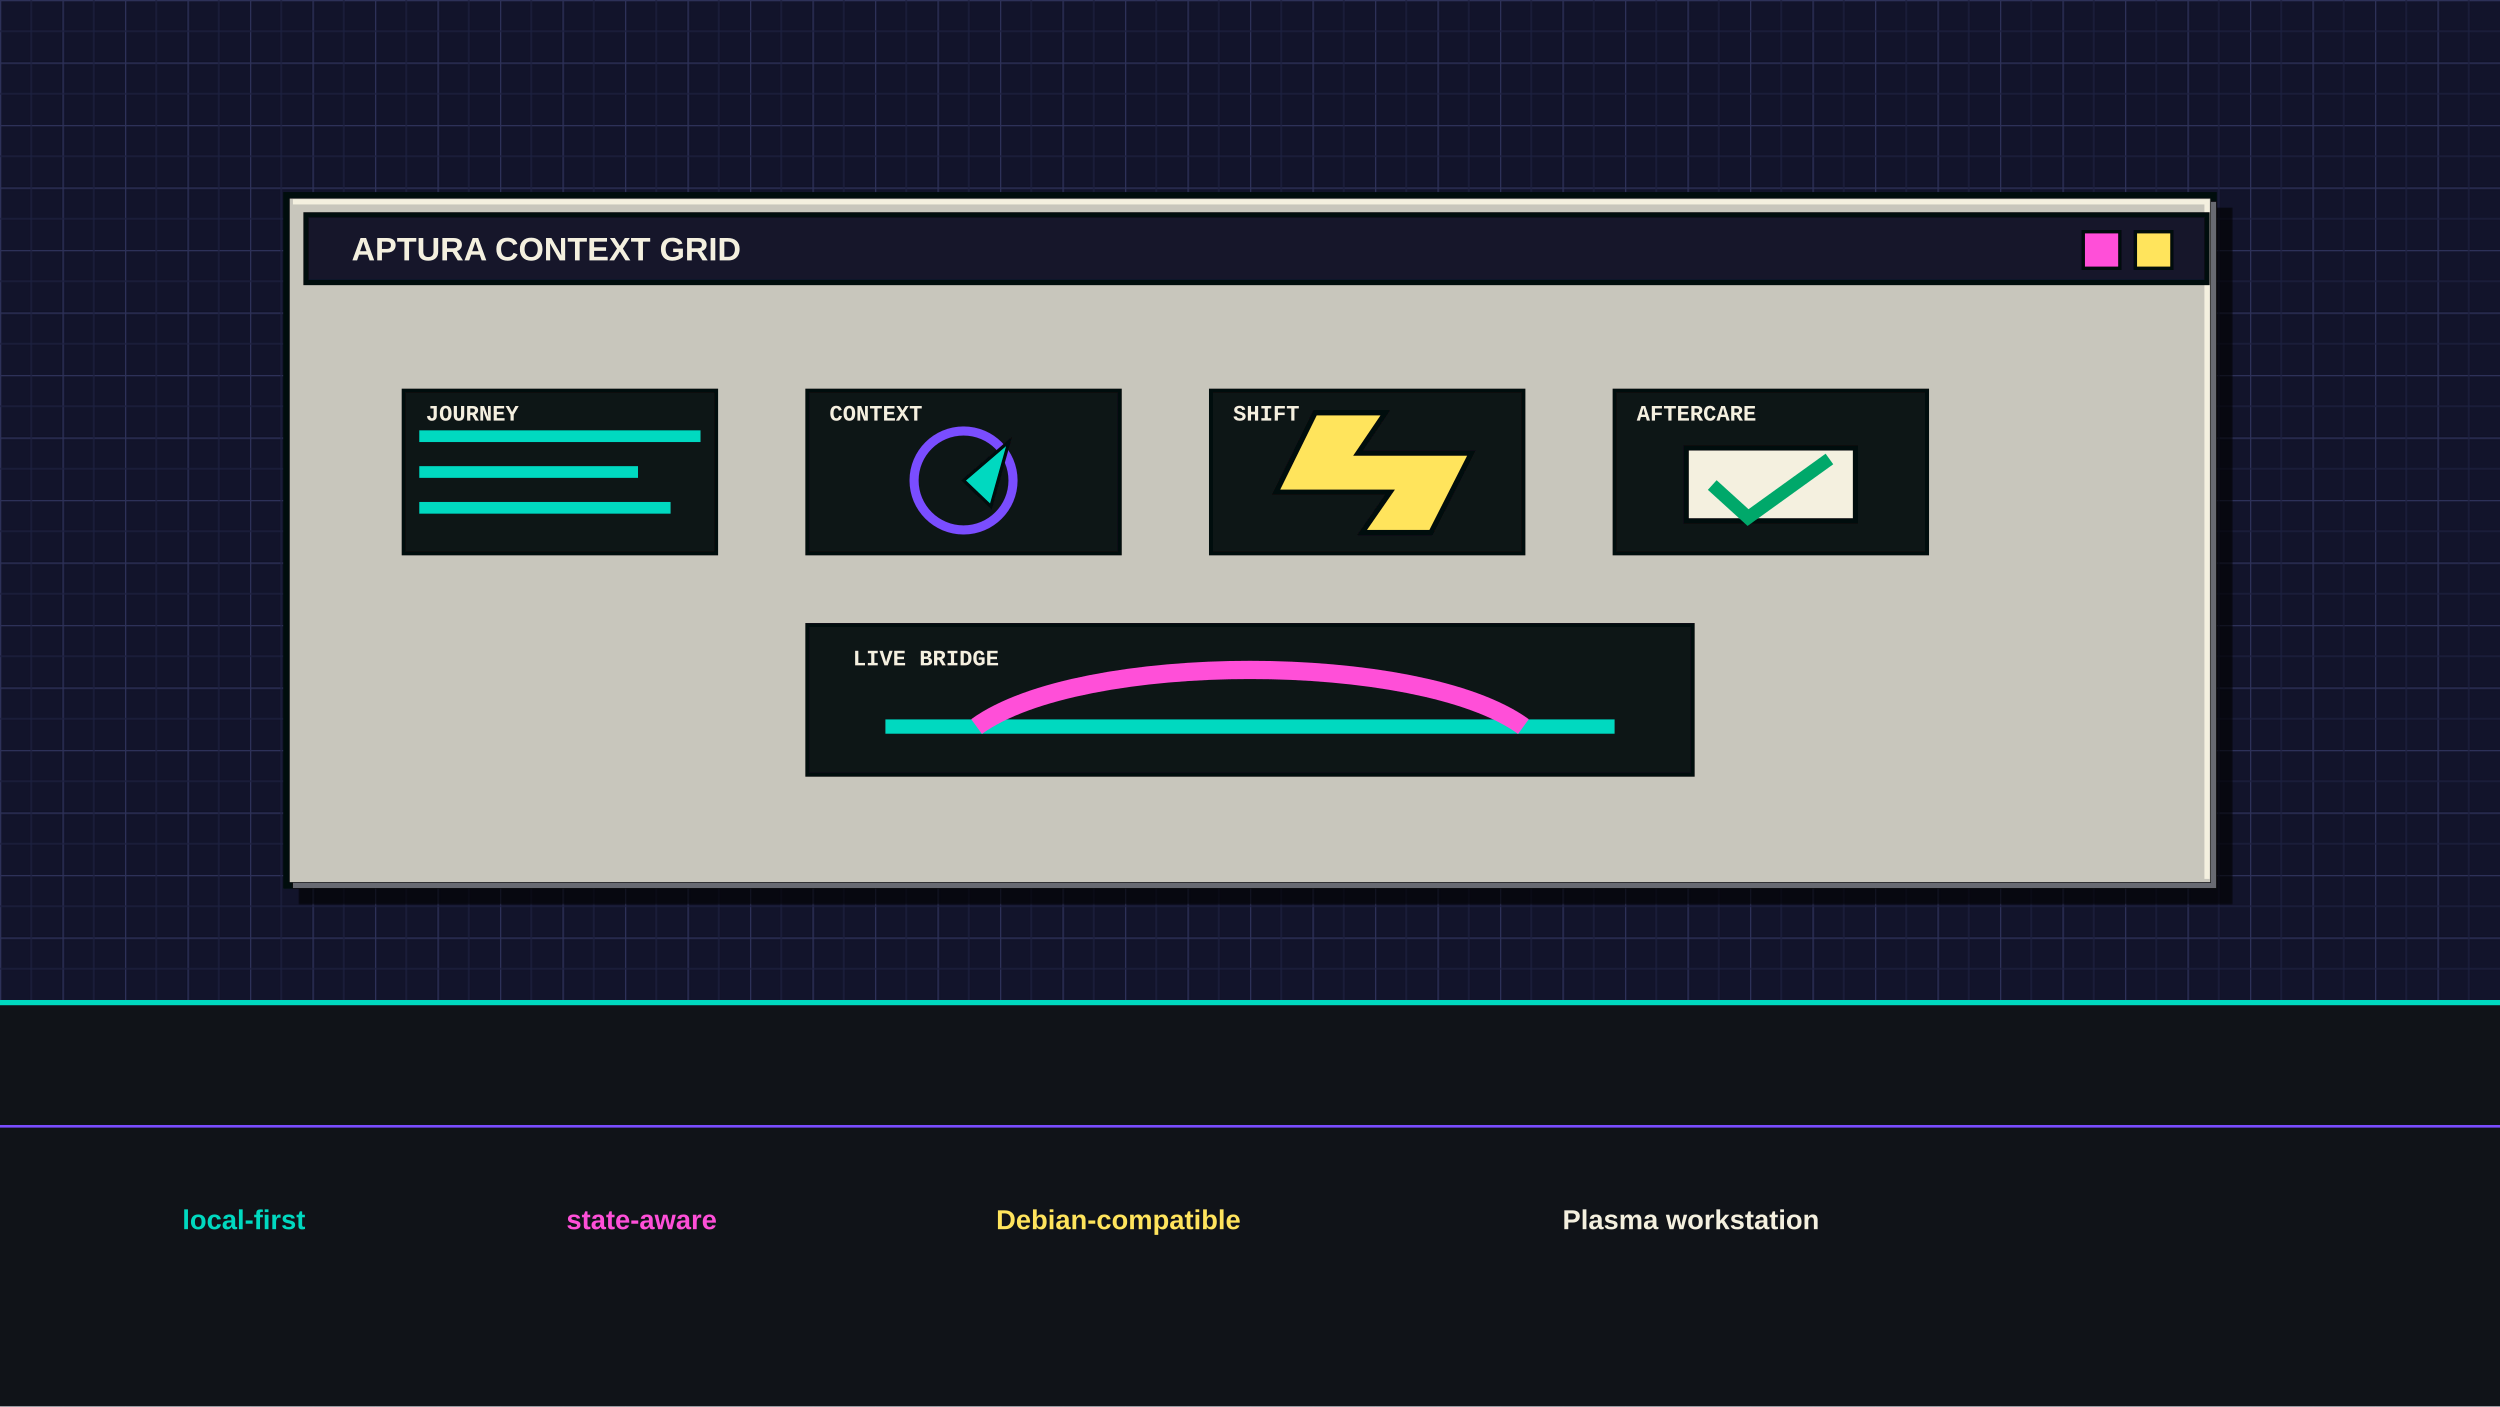
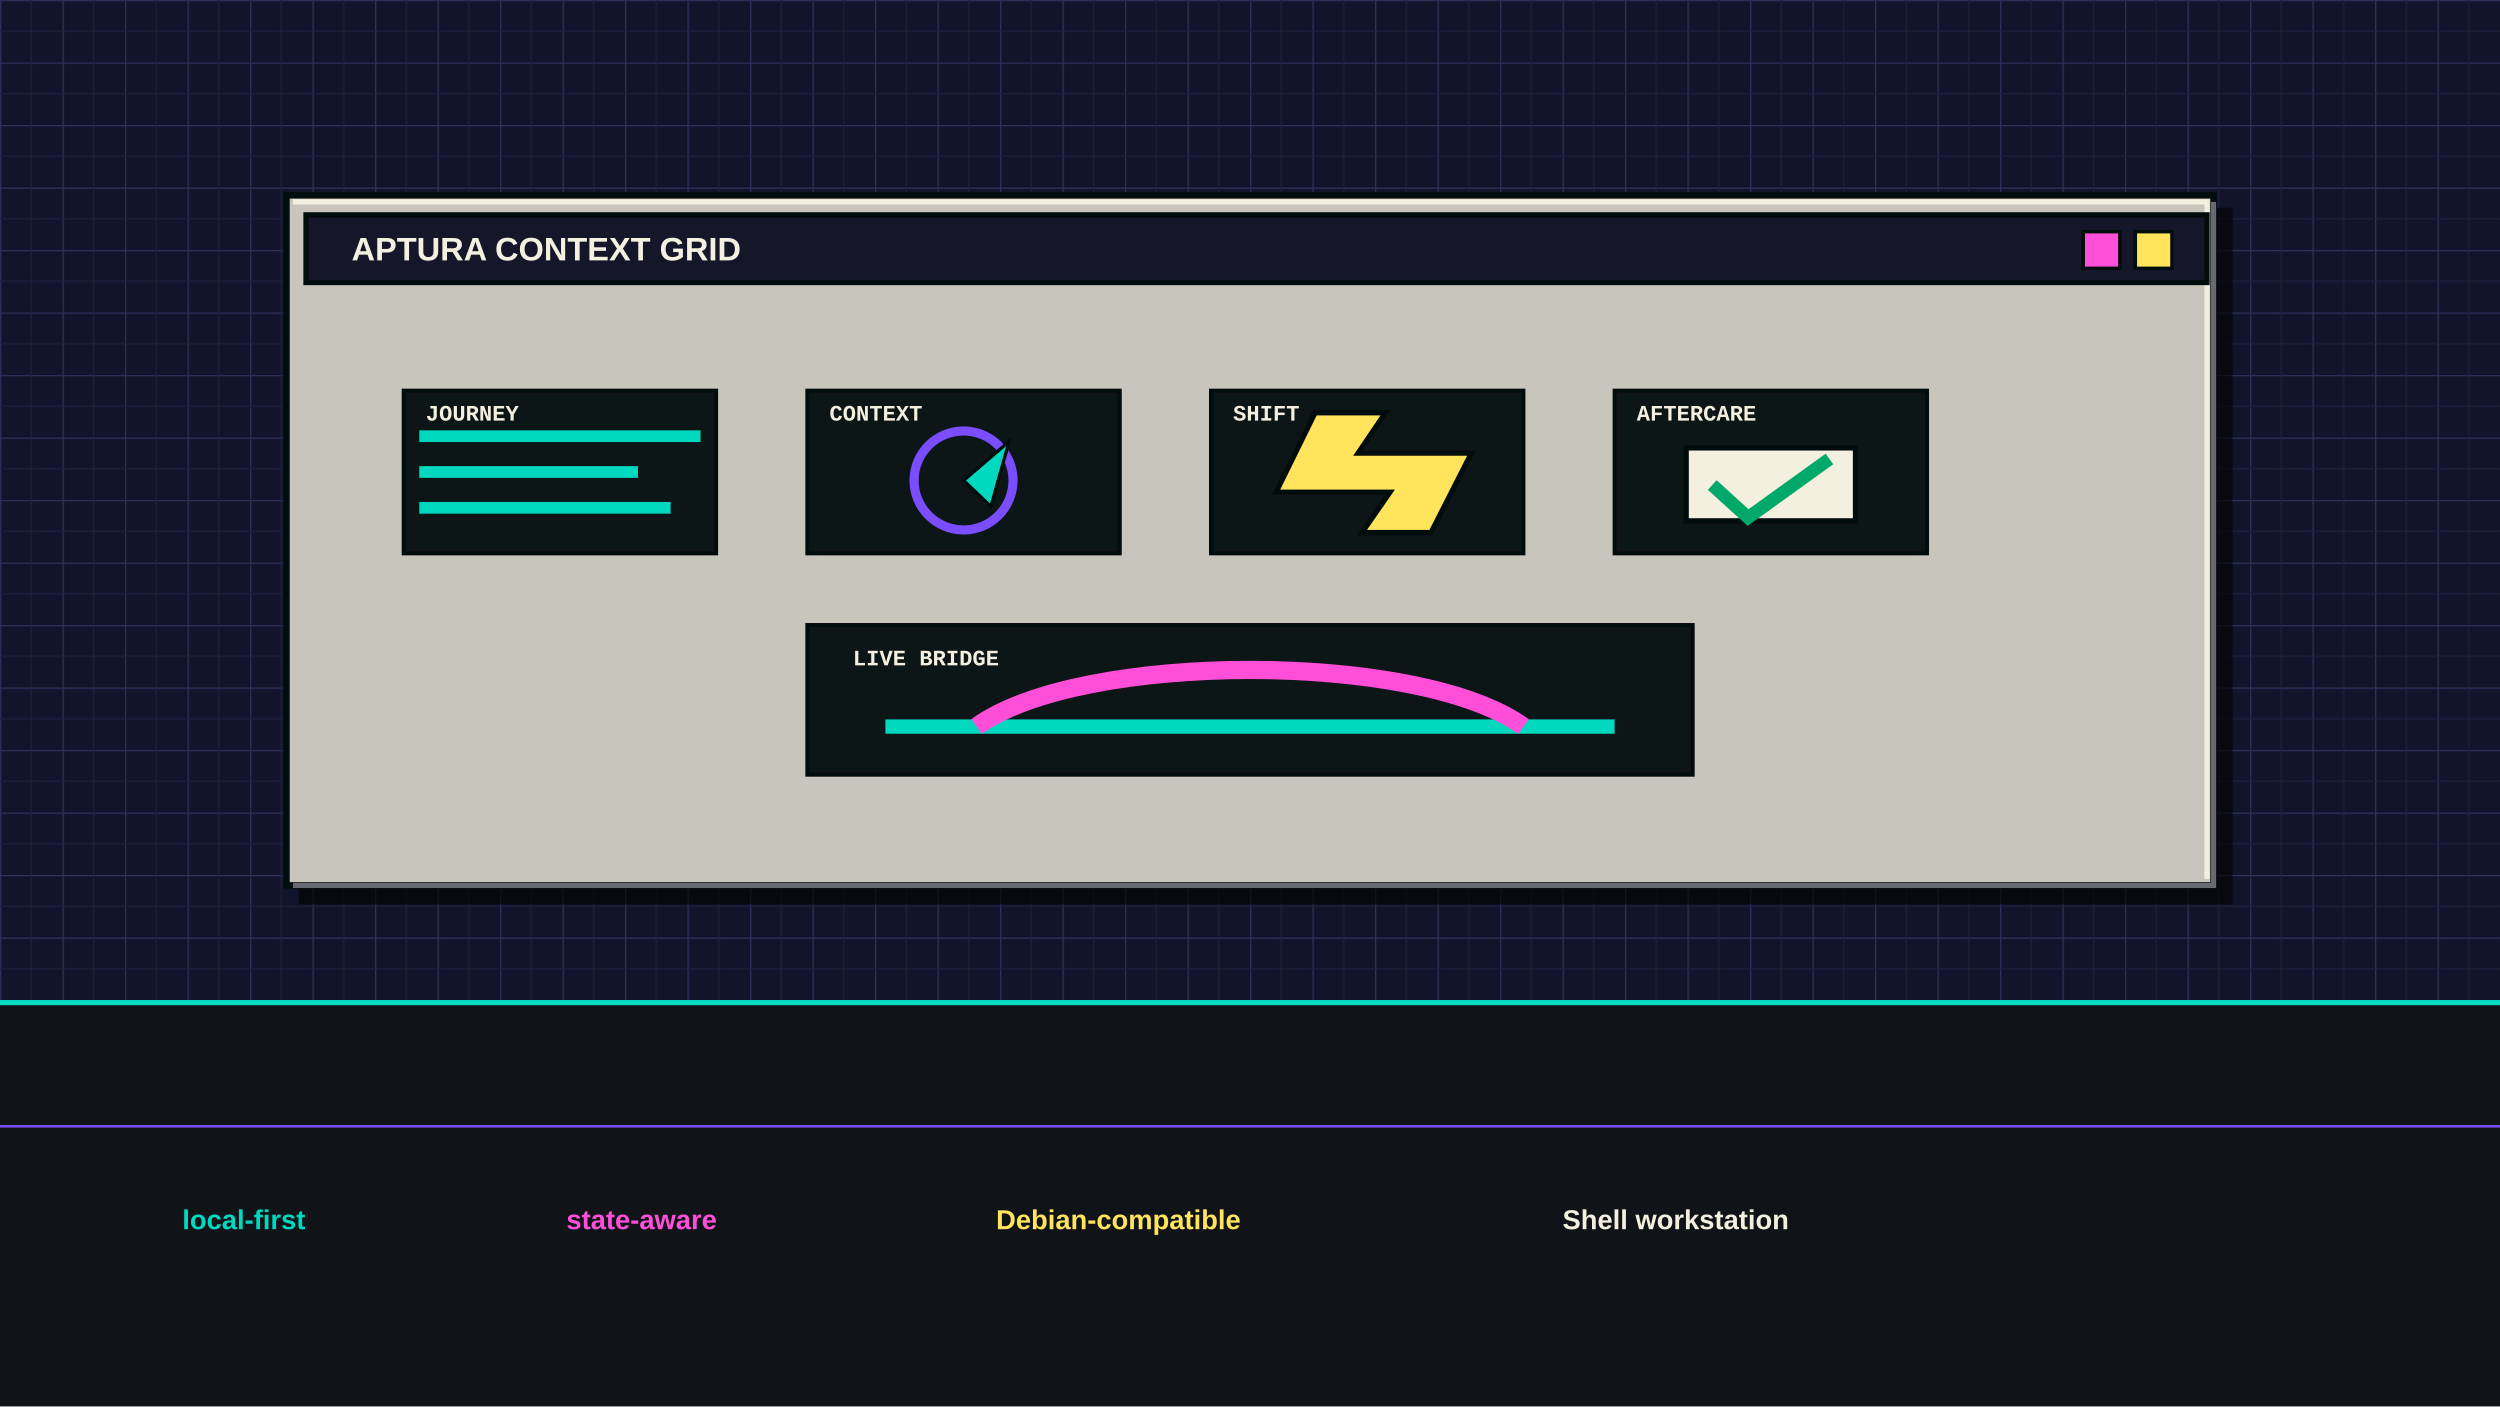
- <svg xmlns="http://www.w3.org/2000/svg" width="3840" height="2160" viewBox="0 0 3840 2160" role="img" aria-label="Aptura OS contextual Plasma wallpaper">
+ <svg xmlns="http://www.w3.org/2000/svg" width="3840" height="2160" viewBox="0 0 3840 2160" role="img" aria-label="Aptura OS contextual Shell wallpaper">
  <defs>
    <pattern id="grid" width="96" height="96" patternUnits="userSpaceOnUse">
      <rect width="96" height="96" fill="#12142b" />
      <path d="M0 0H96M0 0V96" stroke="#2d3158" stroke-width="4" />
      <path d="M48 0V96M0 48H96" stroke="#1d2040" stroke-width="2" />
    </pattern>
    <filter id="hard-shadow" x="-10%" y="-10%" width="120%" height="120%">
      <feDropShadow dx="24" dy="24" stdDeviation="0" flood-color="#000000" flood-opacity="0.62" />
    </filter>
  </defs>
  <rect width="3840" height="2160" fill="url(#grid)" />
  <path d="M0 1540H3840V2160H0Z" fill="#101318" />
  <path d="M0 1540H3840" stroke="#00d9c0" stroke-width="8" />
  <path d="M0 1730H3840" stroke="#7a4dff" stroke-width="4" />
  <g filter="url(#hard-shadow)">
    <rect x="440" y="300" width="2960" height="1060" fill="#c8c6bc" stroke="#05070a" stroke-width="10" />
    <path d="M450 310H3390V1350" fill="none" stroke="#f4f0df" stroke-width="8" />
    <path d="M3400 310V1360H450" fill="none" stroke="#686a72" stroke-width="8" />
    <rect x="470" y="330" width="2920" height="104" fill="#12142b" stroke="#05070a" stroke-width="8" />
    <text x="540" y="400" fill="#f4f0df" font-family="Arial, Helvetica, sans-serif" font-size="50" font-weight="700">APTURA CONTEXT GRID</text>
    <rect x="3200" y="356" width="56" height="56" fill="#ff4fd8" stroke="#05070a" stroke-width="5" />
    <rect x="3280" y="356" width="56" height="56" fill="#ffe45c" stroke="#05070a" stroke-width="5" />
    <g font-family="Courier New, monospace" font-size="34" font-weight="700">
      <g transform="translate(620 600)">
        <rect width="480" height="250" fill="#101318" stroke="#05070a" stroke-width="6" />
        <path d="M24 70H456M24 125H360M24 180H410" stroke="#00d9c0" stroke-width="18" />
        <text x="34" y="46" fill="#f4f0df">JOURNEY</text>
      </g>
      <g transform="translate(1240 600)">
        <rect width="480" height="250" fill="#101318" stroke="#05070a" stroke-width="6" />
        <circle cx="240" cy="138" r="76" fill="none" stroke="#7a4dff" stroke-width="14" />
        <path d="M240 138L310 78L282 178Z" fill="#00d9c0" stroke="#05070a" stroke-width="5" />
        <text x="34" y="46" fill="#f4f0df">CONTEXT</text>
      </g>
      <g transform="translate(1860 600)">
        <rect width="480" height="250" fill="#101318" stroke="#05070a" stroke-width="6" />
        <path d="M100 156H275L232 218H338L400 96H226L268 34H160Z" fill="#ffe45c" stroke="#05070a" stroke-width="8" />
        <text x="34" y="46" fill="#f4f0df">SHIFT</text>
      </g>
      <g transform="translate(2480 600)">
        <rect width="480" height="250" fill="#101318" stroke="#05070a" stroke-width="6" />
        <rect x="110" y="88" width="260" height="112" fill="#f4f0df" stroke="#05070a" stroke-width="8" />
        <path d="M150 145L205 195L330 105" fill="none" stroke="#00a86b" stroke-width="20" />
        <text x="34" y="46" fill="#f4f0df">AFTERCARE</text>
      </g>
      <g transform="translate(1240 960)">
        <rect width="1360" height="230" fill="#101318" stroke="#05070a" stroke-width="6" />
        <path d="M120 156H1240" stroke="#00d9c0" stroke-width="22" />
        <path d="M260 156C420 40 940 40 1100 156" fill="none" stroke="#ff4fd8" stroke-width="28" />
        <text x="70" y="62" fill="#f4f0df">LIVE BRIDGE</text>
      </g>
    </g>
  </g>
  <g font-family="Arial, Helvetica, sans-serif" font-size="42" font-weight="700">
    <text x="280" y="1888" fill="#00d9c0">local-first</text>
    <text x="870" y="1888" fill="#ff4fd8">state-aware</text>
    <text x="1530" y="1888" fill="#ffe45c">Debian-compatible</text>
-     <text x="2400" y="1888" fill="#f4f0df">Plasma workstation</text>
+     <text x="2400" y="1888" fill="#f4f0df">Shell workstation</text>
  </g>
</svg>
